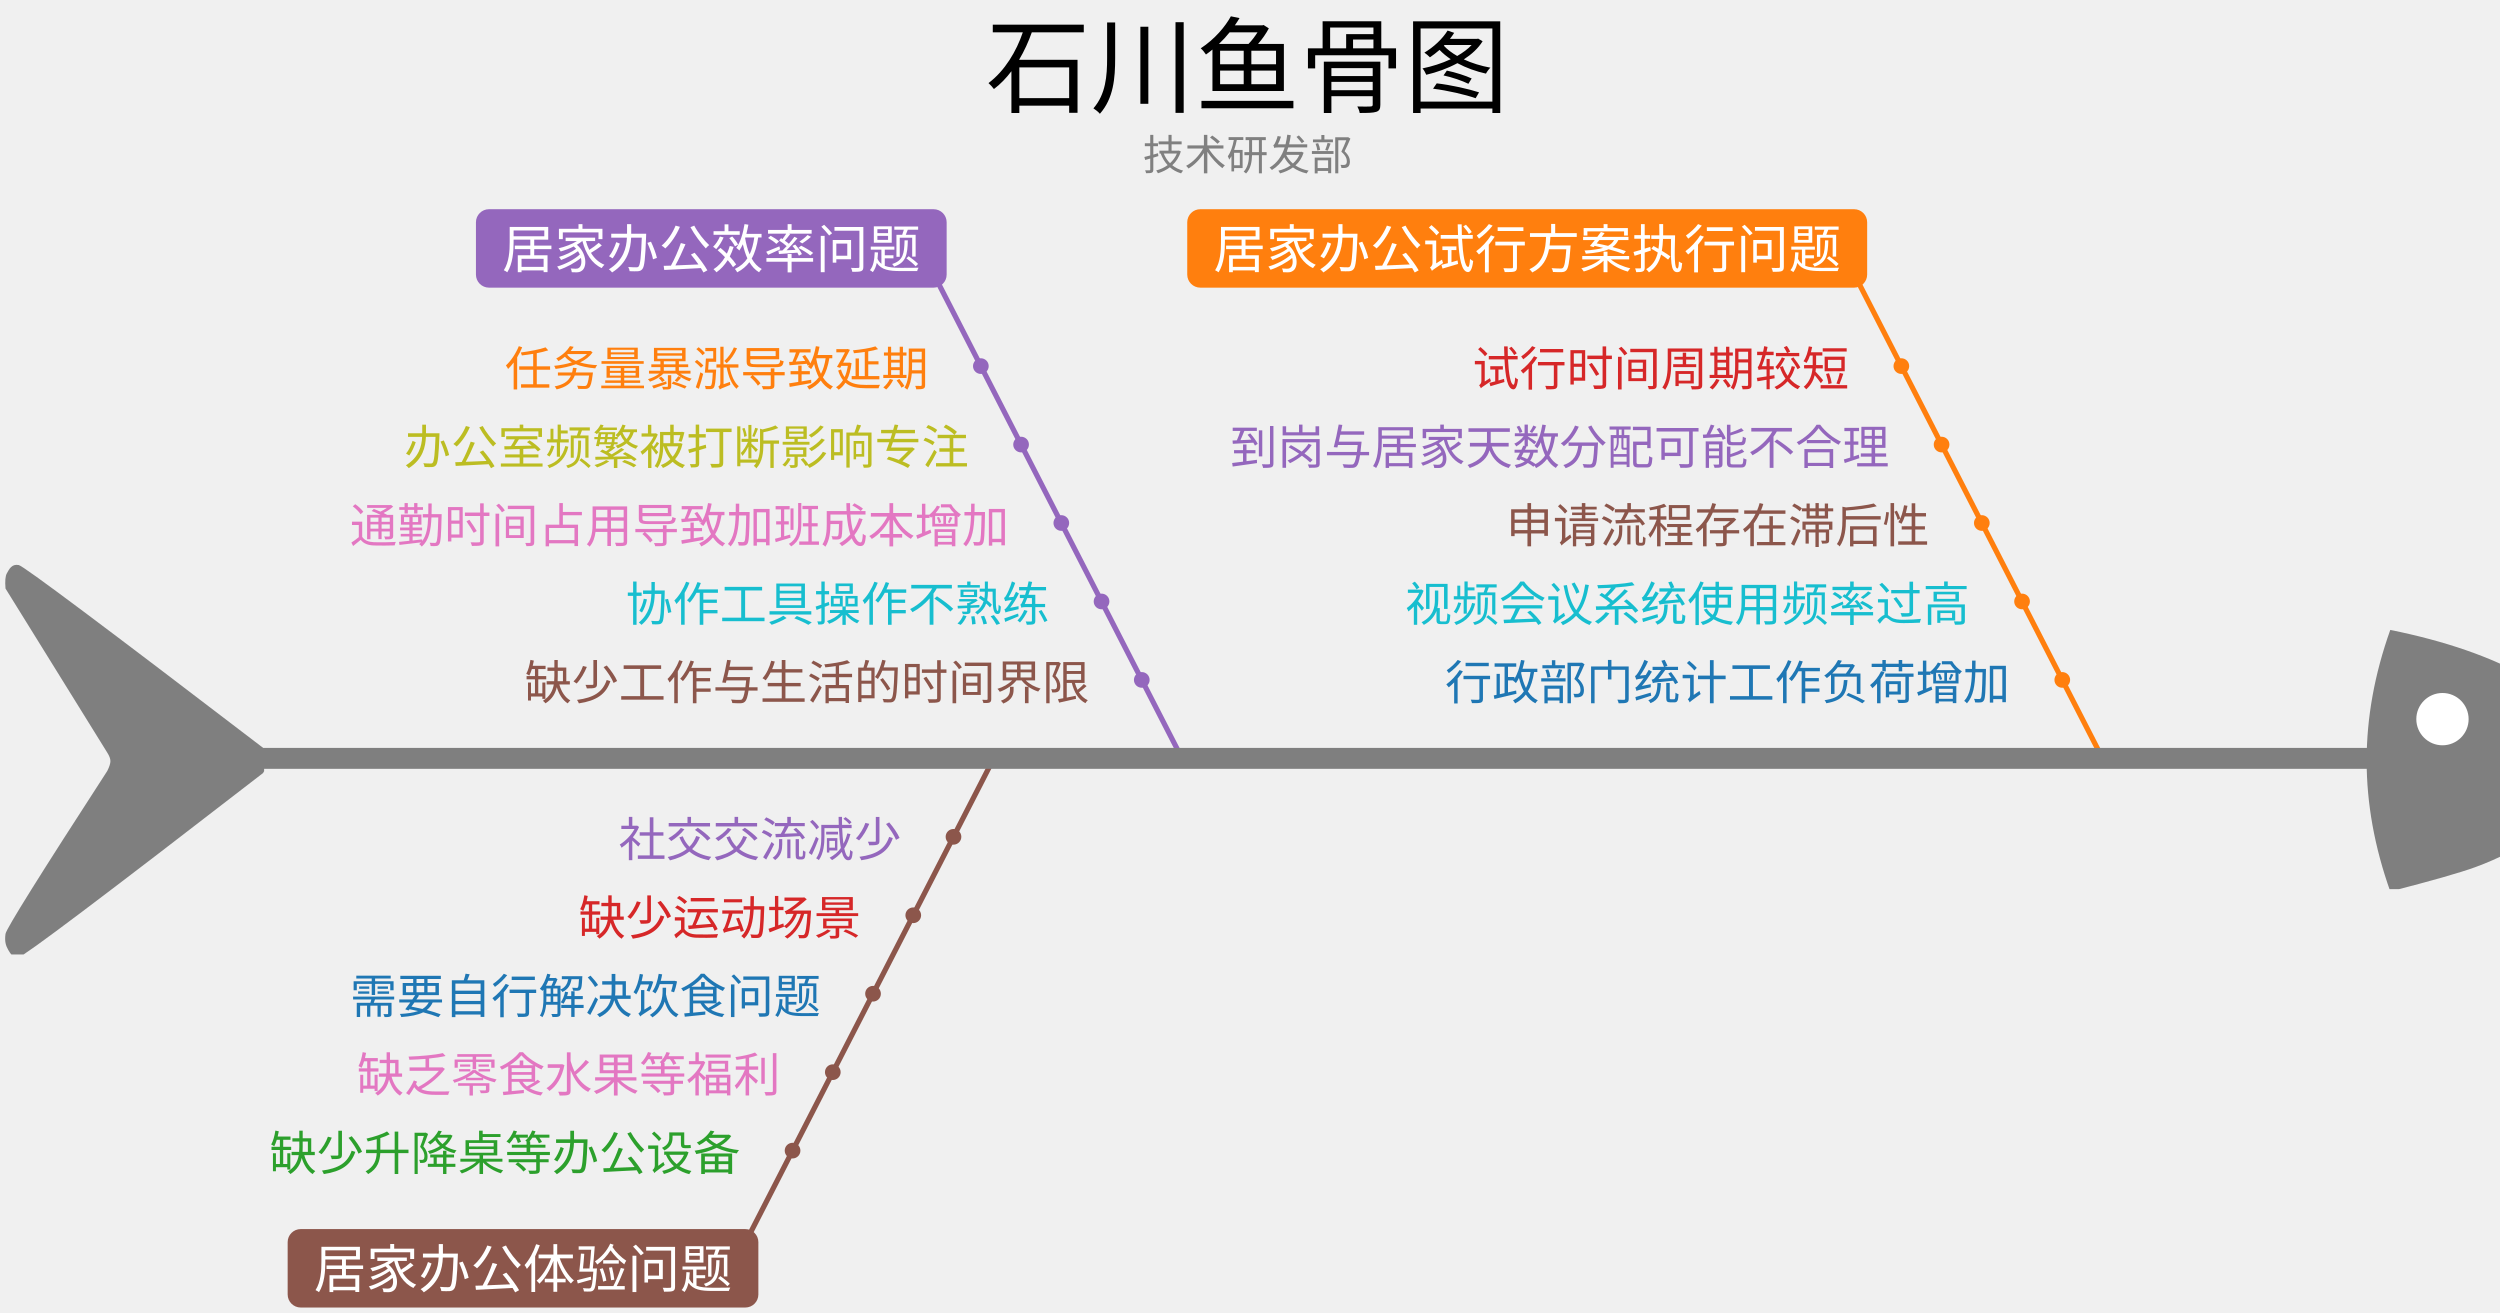
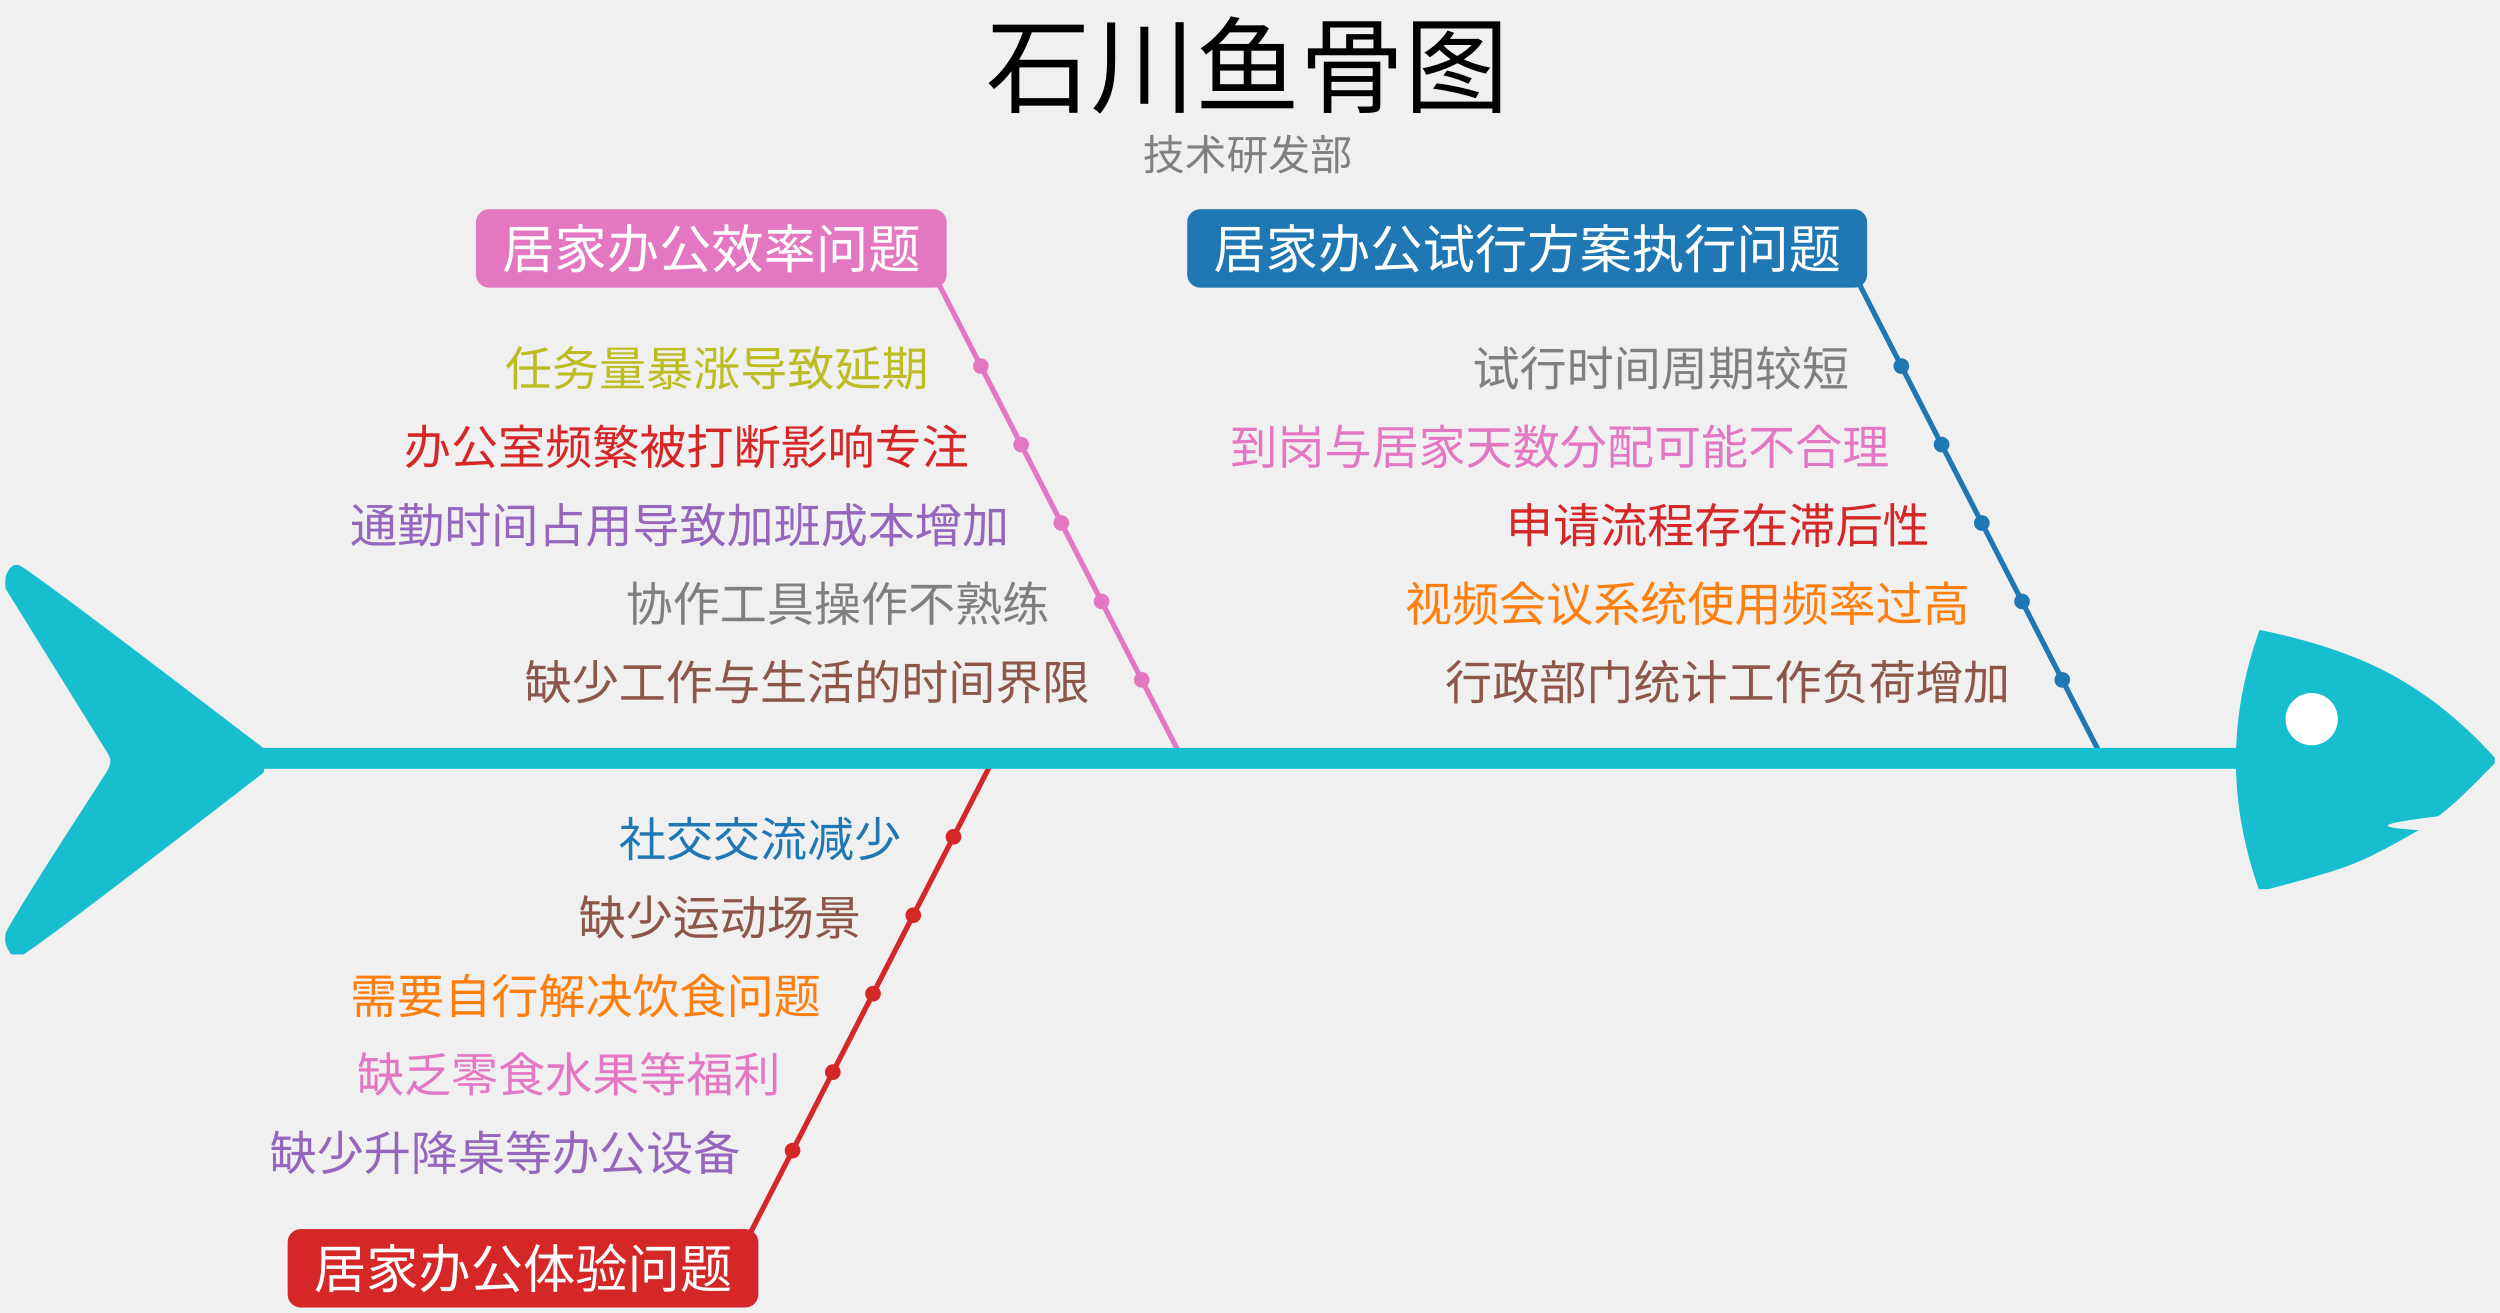
<svg xmlns="http://www.w3.org/2000/svg" xmlns:xlink="http://www.w3.org/1999/xlink" width="956.0" height="502">
  <style type="text/css">

    text {
      /* 指定使用的系统字体或自定义字体 */
      font-family: "SourceHanSansSC-Normal";
      # 'SourceHanSansSC-Normal' , 'PingFang SC', 'Microsoft YaHei', 'SimHei', 'Arial', sans-serif, ,"FiraSans";

      /* 添加其他样式 */
      # font-size: 16px;
      # font-weight: bold;
      # font-style: italic;
    }        
        
</style>
  <symbol id="fisheye">
    <circle cx="10" cy="10" r="10" fill="white" />
  </symbol>
  <symbol id="fishtail">
-     <path d="M6.19,1.079 C8.014,1.444 39.144,24.735 99.58,70.953 C100.504,72.644 100.967,74.346 100.967,76.058 C100.967,77.77 100.504,79.291 99.58,80.622 C38.899,127.536 7.769,150.993 6.19,150.993 C3.821,150.993 3.088,149.894 2.147,148.247 C1.206,146.6 0.704,144.978 1.107,142.101 C1.375,140.182 14.347,119.419 40.024,79.811 C40.825,78.208 41.225,76.957 41.225,76.058 C41.225,75.159 40.825,74.078 40.024,72.815 L1.107,10.061 C0.866,7.211 1.037,5.275 1.619,4.251 C2.492,2.716 3.454,0.532 6.19,1.079 Z" stroke="none" fill="#7f7f7f" />
+     <path d="M6.19,1.079 C8.014,1.444 39.144,24.735 99.58,70.953 C100.504,72.644 100.967,74.346 100.967,76.058 C100.967,77.77 100.504,79.291 99.58,80.622 C38.899,127.536 7.769,150.993 6.19,150.993 C3.821,150.993 3.088,149.894 2.147,148.247 C1.206,146.6 0.704,144.978 1.107,142.101 C1.375,140.182 14.347,119.419 40.024,79.811 C40.825,78.208 41.225,76.957 41.225,76.058 C41.225,75.159 40.825,74.078 40.024,72.815 L1.107,10.061 C0.866,7.211 1.037,5.275 1.619,4.251 C2.492,2.716 3.454,0.532 6.19,1.079 Z" stroke="none" fill="#17becf" />
  </symbol>
  <symbol id="fishhead">
-     <path d="M10.044,0.88 C31.151,5.155 48.62,11.21 62.452,19.043 C76.283,26.877 89.134,37.484 101.004,50.864 C95.023,57.023 90.428,61.609 87.219,64.624 C84.009,67.638 81.059,70.139 78.369,72.125 C66.629,73.56 60.25,74.676 59.232,75.472 C58.214,76.269 62.104,76.93 70.902,77.455 C67.982,79.134 65.81,80.367 64.386,81.155 C58.887,84.195 51.684,88.276 42.54,91.601 C36.651,93.743 25.818,96.836 10.044,100.88 C4.017,83.941 1.004,67.269 1.004,50.864 C1.004,34.458 4.017,17.797 10.044,0.88 Z" stroke="none" fill="#7f7f7f" />
+     <path d="M10.044,0.88 C31.151,5.155 48.62,11.21 62.452,19.043 C76.283,26.877 89.134,37.484 101.004,50.864 C95.023,57.023 90.428,61.609 87.219,64.624 C84.009,67.638 81.059,70.139 78.369,72.125 C66.629,73.56 60.25,74.676 59.232,75.472 C58.214,76.269 62.104,76.93 70.902,77.455 C67.982,79.134 65.81,80.367 64.386,81.155 C58.887,84.195 51.684,88.276 42.54,91.601 C36.651,93.743 25.818,96.836 10.044,100.88 C4.017,83.941 1.004,67.269 1.004,50.864 C1.004,34.458 4.017,17.797 10.044,0.88 Z" stroke="none" fill="#17becf" />
  </symbol>
  <text x="477.0" y="40.0" text-anchor="middle" fill="black" font-size="40">石川鱼骨图</text>
  <text x="477.0" y="65" text-anchor="middle" fill="grey" font-size="16">技术研发部</text>
  <g class="effect">
-     <rect x="182" y="80" width="180" height="30" rx="5" ry="5" stroke="none" fill="#9467bd" />
+     <rect x="182" y="80" width="180" height="30" rx="5" ry="5" stroke="none" fill="#e377c2" />
    <text x="272.0" y="102.5" text-anchor="middle" fill="white" font-size="20">居家办公效率问题</text>
-     <line x1="352" y1="95.0" x2="452" y2="290" stroke-width="2" stroke="#9467bd" />
-     <circle cx="375.077" cy="140.0" r="3" stroke-width="1" stroke="none" fill="#9467bd" />
-     <text x="193.077" y="147.5" fill="#ff7f0e" font-size="18">任务量暴涨导致延期</text>
-     <circle cx="390.462" cy="170.0" r="3" stroke-width="1" stroke="none" fill="#9467bd" />
-     <text x="154.462" y="177.5" fill="#bcbd22" font-size="18">办公室频繁被打断影响专注</text>
-     <circle cx="405.846" cy="200.0" r="3" stroke-width="1" stroke="none" fill="#9467bd" />
-     <text x="133.846" y="207.5" fill="#e377c2" font-size="18">通勤时间占用导致加班成本增加</text>
-     <circle cx="421.231" cy="230.0" r="3" stroke-width="1" stroke="none" fill="#9467bd" />
-     <text x="239.231" y="237.5" fill="#17becf" font-size="18">协作工具操作不熟练</text>
-     <circle cx="436.615" cy="260.0" r="3" stroke-width="1" stroke="none" fill="#9467bd" />
+     <line x1="352" y1="95.0" x2="452" y2="290" stroke-width="2" stroke="#e377c2" />
+     <circle cx="375.077" cy="140.0" r="3" stroke-width="1" stroke="none" fill="#e377c2" />
+     <text x="193.077" y="147.5" fill="#bcbd22" font-size="18">任务量暴涨导致延期</text>
+     <circle cx="390.462" cy="170.0" r="3" stroke-width="1" stroke="none" fill="#e377c2" />
+     <text x="154.462" y="177.5" fill="#d62728" font-size="18">办公室频繁被打断影响专注</text>
+     <circle cx="405.846" cy="200.0" r="3" stroke-width="1" stroke="none" fill="#e377c2" />
+     <text x="133.846" y="207.5" fill="#9467bd" font-size="18">通勤时间占用导致加班成本增加</text>
+     <circle cx="421.231" cy="230.0" r="3" stroke-width="1" stroke="none" fill="#e377c2" />
+     <text x="239.231" y="237.5" fill="#7f7f7f" font-size="18">协作工具操作不熟练</text>
+     <circle cx="436.615" cy="260.0" r="3" stroke-width="1" stroke="none" fill="#e377c2" />
    <text x="200.615" y="267.5" fill="#8c564b" font-size="18">缺少工作与生活的时间界限</text>
  </g>
  <g class="effect">
-     <rect x="454" y="80" width="260" height="30" rx="5" ry="5" stroke="none" fill="#ff7f0e" />
+     <rect x="454" y="80" width="260" height="30" rx="5" ry="5" stroke="none" fill="#1f77b4" />
    <text x="584.0" y="102.5" text-anchor="middle" fill="white" font-size="20">居家办公试行方案执行问题</text>
-     <line x1="704" y1="95.0" x2="804" y2="290" stroke-width="2" stroke="#ff7f0e" />
-     <circle cx="727.077" cy="140.0" r="3" stroke-width="1" stroke="none" fill="#ff7f0e" />
-     <text x="563.077" y="147.5" fill="#d62728" font-size="18">试行时间周期较短</text>
-     <circle cx="742.462" cy="170.0" r="3" stroke-width="1" stroke="none" fill="#ff7f0e" />
-     <text x="470.462" y="177.5" fill="#9467bd" font-size="18">到岗与居家天数分配可能不合理</text>
-     <circle cx="757.846" cy="200.0" r="3" stroke-width="1" stroke="none" fill="#ff7f0e" />
-     <text x="575.846" y="207.5" fill="#8c564b" font-size="18">申请流程存在滞后性</text>
-     <circle cx="773.231" cy="230.0" r="3" stroke-width="1" stroke="none" fill="#ff7f0e" />
-     <text x="537.231" y="237.5" fill="#17becf" font-size="18">视频会议系统使用频率过高</text>
-     <circle cx="788.615" cy="260.0" r="3" stroke-width="1" stroke="none" fill="#ff7f0e" />
-     <text x="552.615" y="267.5" fill="#1f77b4" font-size="18">行政部门统计工作负荷增加</text>
+     <line x1="704" y1="95.0" x2="804" y2="290" stroke-width="2" stroke="#1f77b4" />
+     <circle cx="727.077" cy="140.0" r="3" stroke-width="1" stroke="none" fill="#1f77b4" />
+     <text x="563.077" y="147.5" fill="#7f7f7f" font-size="18">试行时间周期较短</text>
+     <circle cx="742.462" cy="170.0" r="3" stroke-width="1" stroke="none" fill="#1f77b4" />
+     <text x="470.462" y="177.5" fill="#e377c2" font-size="18">到岗与居家天数分配可能不合理</text>
+     <circle cx="757.846" cy="200.0" r="3" stroke-width="1" stroke="none" fill="#1f77b4" />
+     <text x="575.846" y="207.5" fill="#d62728" font-size="18">申请流程存在滞后性</text>
+     <circle cx="773.231" cy="230.0" r="3" stroke-width="1" stroke="none" fill="#1f77b4" />
+     <text x="537.231" y="237.5" fill="#ff7f0e" font-size="18">视频会议系统使用频率过高</text>
+     <circle cx="788.615" cy="260.0" r="3" stroke-width="1" stroke="none" fill="#1f77b4" />
+     <text x="552.615" y="267.5" fill="#8c564b" font-size="18">行政部门统计工作负荷增加</text>
  </g>
  <g class="effect">
-     <rect x="110" y="470" width="180" height="30" rx="5" ry="5" stroke="none" fill="#8c564b" />
+     <rect x="110" y="470" width="180" height="30" rx="5" ry="5" stroke="none" fill="#d62728" />
    <text x="200.0" y="492.5" text-anchor="middle" fill="white" font-size="20">居家办公体验问题</text>
-     <line x1="280" y1="485" x2="380" y2="290" stroke-width="2" stroke="#8c564b" />
-     <circle cx="303.077" cy="440.0" r="3" stroke-width="1" stroke="none" fill="#8c564b" />
-     <text x="103.077" y="447.5" fill="#2ca02c" font-size="18">缺少升降桌等办公设备</text>
-     <circle cx="318.462" cy="410.0" r="3" stroke-width="1" stroke="none" fill="#8c564b" />
+     <line x1="280" y1="485" x2="380" y2="290" stroke-width="2" stroke="#d62728" />
+     <circle cx="303.077" cy="440.0" r="3" stroke-width="1" stroke="none" fill="#d62728" />
+     <text x="103.077" y="447.5" fill="#9467bd" font-size="18">缺少升降桌等办公设备</text>
+     <circle cx="318.462" cy="410.0" r="3" stroke-width="1" stroke="none" fill="#d62728" />
    <text x="136.462" y="417.5" fill="#e377c2" font-size="18">缺乏零食水果等福利</text>
-     <circle cx="333.846" cy="380.0" r="3" stroke-width="1" stroke="none" fill="#8c564b" />
-     <text x="133.846" y="387.5" fill="#1f77b4" font-size="18">需要自行解决饮食问题</text>
-     <circle cx="349.231" cy="350.0" r="3" stroke-width="1" stroke="none" fill="#8c564b" />
-     <text x="221.231" y="357.5" fill="#d62728" font-size="18">缺少运动场景</text>
-     <circle cx="364.615" cy="320.0" r="3" stroke-width="1" stroke="none" fill="#8c564b" />
-     <text x="236.615" y="327.5" fill="#9467bd" font-size="18">社交交流减少</text>
+     <circle cx="333.846" cy="380.0" r="3" stroke-width="1" stroke="none" fill="#d62728" />
+     <text x="133.846" y="387.5" fill="#ff7f0e" font-size="18">需要自行解决饮食问题</text>
+     <circle cx="349.231" cy="350.0" r="3" stroke-width="1" stroke="none" fill="#d62728" />
+     <text x="221.231" y="357.5" fill="#8c564b" font-size="18">缺少运动场景</text>
+     <circle cx="364.615" cy="320.0" r="3" stroke-width="1" stroke="none" fill="#d62728" />
+     <text x="236.615" y="327.5" fill="#1f77b4" font-size="18">社交交流减少</text>
  </g>
  <g class="effect">
    <use xlink:href="#fishtail" x="1" y="215" width="100" height="150" />
-     <line x1="90" y1="290" x2="906" y2="290" stroke-width="8" stroke="#7f7f7f" />
-     <use xlink:href="#fishhead" x="904" y="240" width="100" height="100" />
-     <use xlink:href="#fisheye" x="924" y="265" />
+     <line x1="90" y1="290" x2="856.0" y2="290" stroke-width="8" stroke="#17becf" />
+     <use xlink:href="#fishhead" x="854.0" y="240" width="100" height="100" />
+     <use xlink:href="#fisheye" x="874.0" y="265" />
  </g>
</svg>
